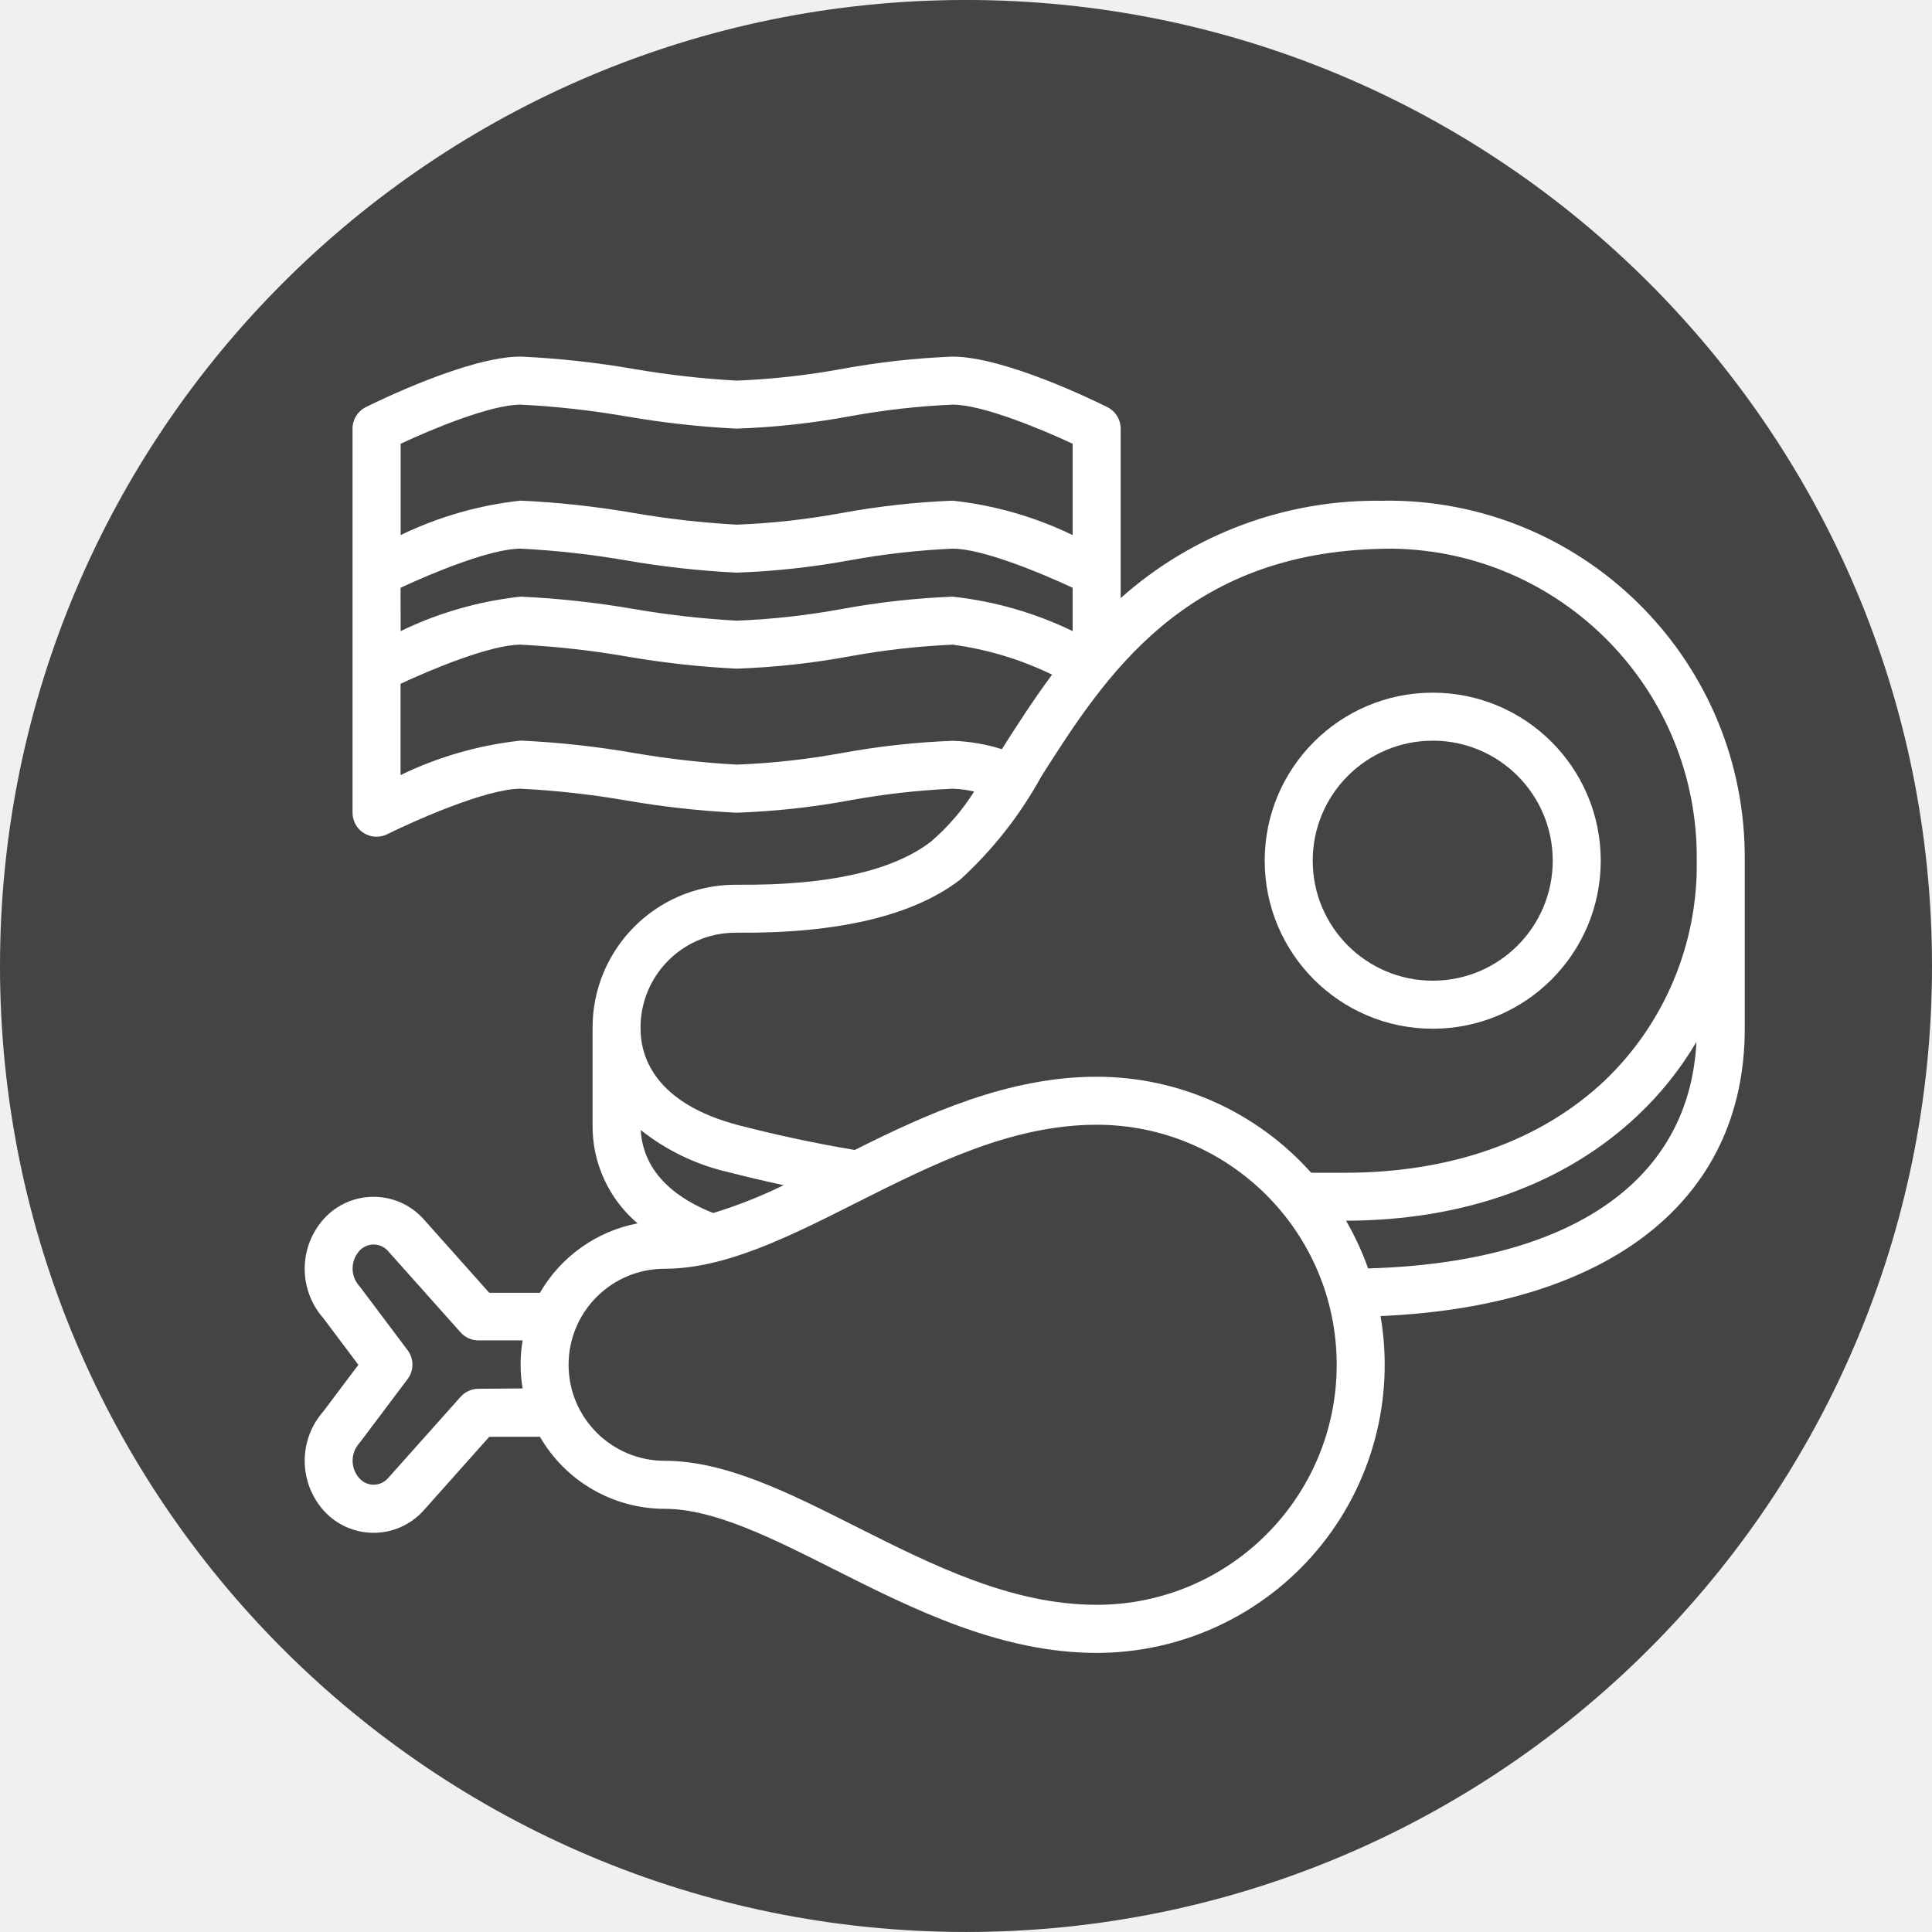
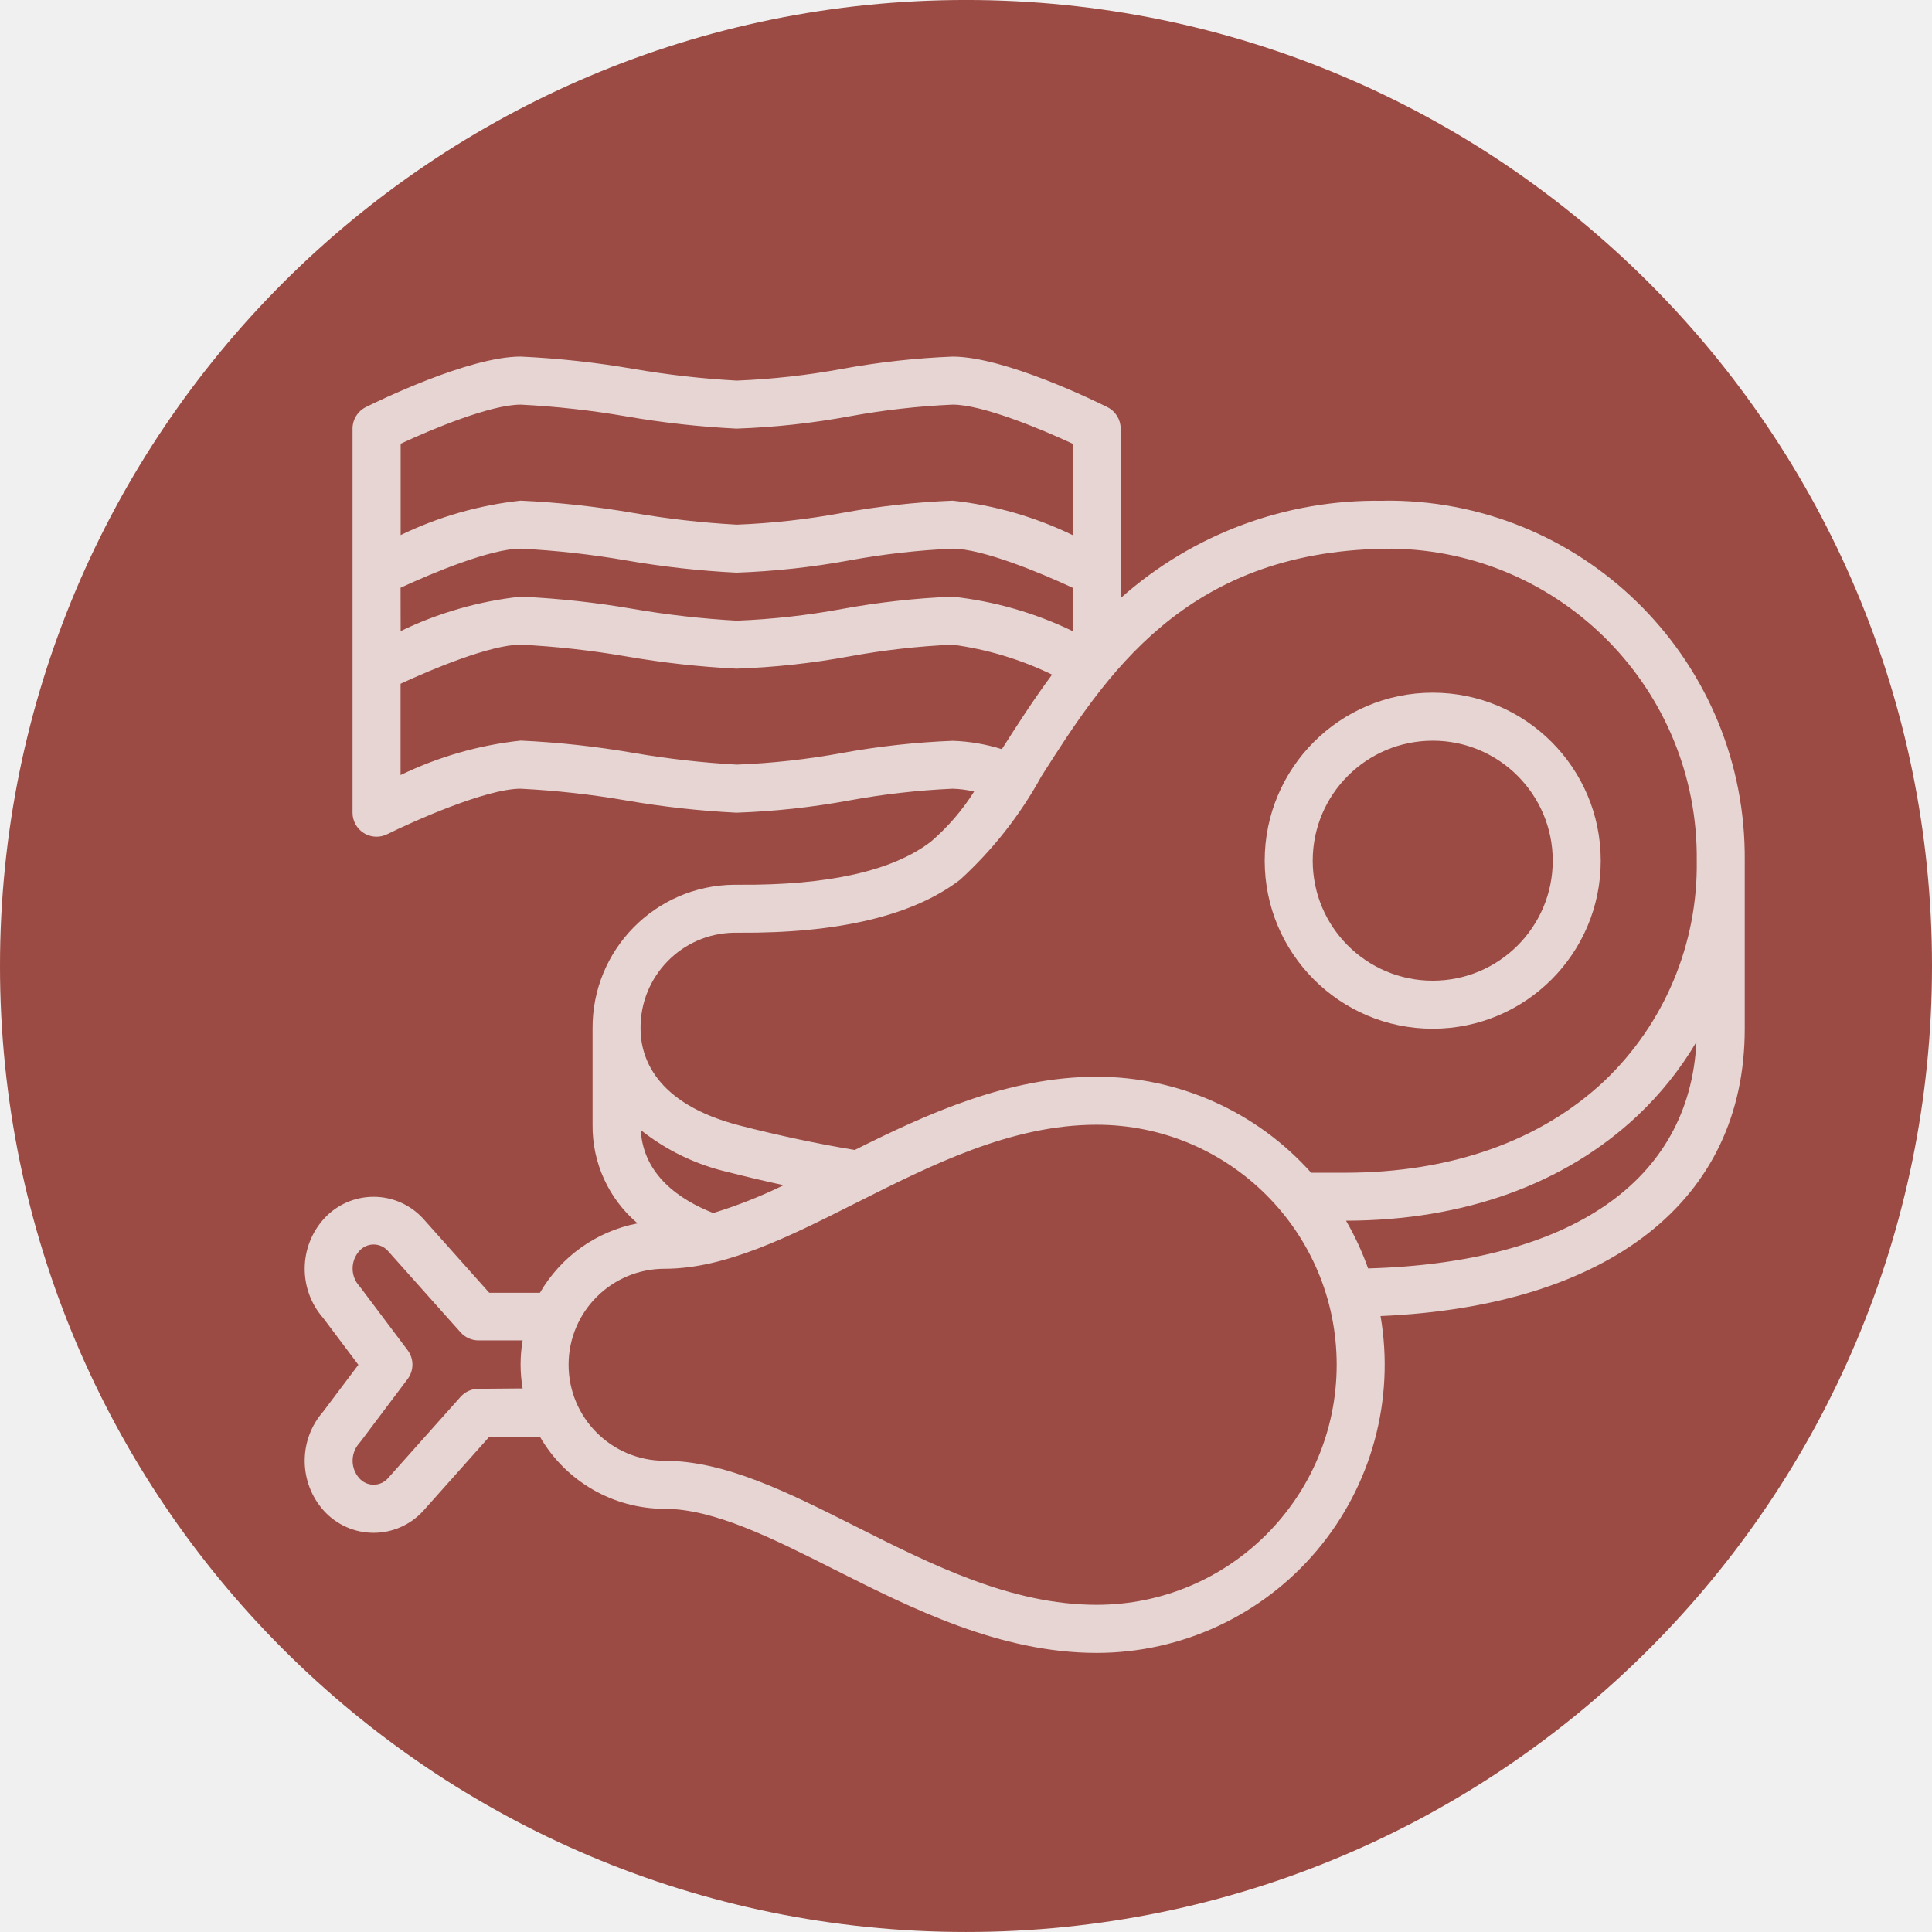
<svg xmlns="http://www.w3.org/2000/svg" id="Grupo_1101516" data-name="Grupo 1101516" width="92.344" height="92.344" viewBox="0 0 92.344 92.344">
  <g id="Grupo_1101517" data-name="Grupo 1101517">
-     <path id="Trazado_883915" data-name="Trazado 883915" d="M92.344,46.173A46.172,46.172,0,1,1,46.172,0,46.172,46.172,0,0,1,92.344,46.173" transform="translate(0 -0.001)" fill="#464442" />
+     <path id="Trazado_883915" data-name="Trazado 883915" d="M92.344,46.173A46.172,46.172,0,1,1,46.172,0,46.172,46.172,0,0,1,92.344,46.173" transform="translate(0 -0.001)" fill="#9b4b43" />
  </g>
  <g id="carne" transform="translate(-1.483 -46.954)">
-     <path id="Trazado_891240" data-name="Trazado 891240" d="M68.01,70.884c-.149,0-.3,0-.435.006a18.367,18.367,0,0,0-12.527,4.651v-8.1a1.147,1.147,0,0,0-.634-1.026c-.495-.247-4.9-2.416-7.4-2.416a37.672,37.672,0,0,0-5.275.585,35.667,35.667,0,0,1-5.042.562,43.11,43.11,0,0,1-4.93-.558,43.264,43.264,0,0,0-5.4-.59c-2.494,0-6.9,2.169-7.4,2.416a1.147,1.147,0,0,0-.634,1.026V85.8a1.147,1.147,0,0,0,1.66,1.026c1.21-.6,4.714-2.174,6.371-2.174a42.128,42.128,0,0,1,5.069.565,43.428,43.428,0,0,0,5.248.582,36.656,36.656,0,0,0,5.412-.589,36.313,36.313,0,0,1,4.922-.558,4.955,4.955,0,0,1,1.028.136,10.545,10.545,0,0,1-2.067,2.395c-1.824,1.4-4.907,2.091-9.176,2.059h-.232a6.831,6.831,0,0,0-6.762,6.884v4.589a6.091,6.091,0,0,0,2.151,4.712,6.9,6.9,0,0,0-4.667,3.319H24.868l-3.149-3.533-.02-.022a3.208,3.208,0,0,0-4.718,0,3.571,3.571,0,0,0-.047,4.764l1.678,2.233-1.678,2.232a3.571,3.571,0,0,0,.047,4.764,3.208,3.208,0,0,0,4.718,0l.02-.022,3.149-3.533h2.424a6.886,6.886,0,0,0,5.957,3.442c2.355,0,5.14,1.4,8.088,2.887,3.721,1.873,7.938,4,12.563,4a13.77,13.77,0,0,0,13.569-16.1c10.938-.471,17.408-5.528,17.408-13.731V88.093A17.06,17.06,0,0,0,68.01,70.884Zm-43.656,42.45a1.147,1.147,0,0,0-.856.384l-3.479,3.9a.914.914,0,0,1-1.363-.009,1.257,1.257,0,0,1,0-1.675,1.116,1.116,0,0,0,.08-.1l2.23-2.966a1.147,1.147,0,0,0,0-1.379l-2.23-2.967a1.113,1.113,0,0,0-.08-.1,1.257,1.257,0,0,1,0-1.675.914.914,0,0,1,1.363-.009l3.479,3.9a1.147,1.147,0,0,0,.856.384h2.109a6.807,6.807,0,0,0,0,2.295ZM20.629,75.047c1.524-.709,4.312-1.869,5.736-1.869a42.129,42.129,0,0,1,5.069.565,43.428,43.428,0,0,0,5.248.582,37.128,37.128,0,0,0,5.412-.589,36.313,36.313,0,0,1,4.922-.558c1.424,0,4.213,1.159,5.736,1.869v2.072a17.481,17.481,0,0,0-5.736-1.646,37.672,37.672,0,0,0-5.275.585,35.269,35.269,0,0,1-5.042.562,43.108,43.108,0,0,1-4.93-.558,43.264,43.264,0,0,0-5.4-.59,17.478,17.478,0,0,0-5.736,1.646Zm5.736-8.753a42.13,42.13,0,0,1,5.069.565,43.431,43.431,0,0,0,5.248.582,36.658,36.658,0,0,0,5.412-.589,36.311,36.311,0,0,1,4.922-.558c1.424,0,4.213,1.159,5.736,1.869V72.53a17.481,17.481,0,0,0-5.736-1.646,37.673,37.673,0,0,0-5.275.585,35.186,35.186,0,0,1-5.042.562,43.108,43.108,0,0,1-4.93-.558,43.263,43.263,0,0,0-5.4-.59,17.478,17.478,0,0,0-5.736,1.646V68.163C22.153,67.454,24.942,66.295,26.366,66.295ZM41.742,82.942A35.37,35.37,0,0,1,36.7,83.5a43.106,43.106,0,0,1-4.93-.558,43.264,43.264,0,0,0-5.4-.59A17.481,17.481,0,0,0,20.629,84V79.636c1.524-.709,4.312-1.869,5.736-1.869a42.131,42.131,0,0,1,5.069.565,43.428,43.428,0,0,0,5.248.582,36.717,36.717,0,0,0,5.412-.589,36.312,36.312,0,0,1,4.922-.558A15.61,15.61,0,0,1,51.769,79.2c-.9,1.214-1.683,2.435-2.4,3.562a8.814,8.814,0,0,0-2.35-.4A37.719,37.719,0,0,0,41.742,82.942Zm-5.173,8.593h.215c4.783.033,8.349-.816,10.588-2.532a19.123,19.123,0,0,0,3.889-4.949c3.04-4.772,6.825-10.711,16.362-10.871q.192,0,.386-.005A14.763,14.763,0,0,1,82.583,88.093a14.254,14.254,0,0,1-4.411,10.522c-3.053,2.874-7.343,4.393-12.407,4.393H64.153A13.736,13.736,0,0,0,53.9,98.419c-4.216,0-8.092,1.764-11.563,3.5-1.8-.3-3.6-.683-5.485-1.165C32.719,99.693,32.1,97.4,32.1,96.124A4.534,4.534,0,0,1,36.569,91.535Zm-.99,13.4c-1.6-.628-3.346-1.807-3.471-3.97a10.487,10.487,0,0,0,4.176,2.012c.9.23,1.783.437,2.655.626A23.032,23.032,0,0,1,35.58,104.931ZM53.9,123.659c-4.08,0-7.868-1.907-11.53-3.752-3.2-1.611-6.221-3.132-9.121-3.132a4.589,4.589,0,1,1,0-9.178c2.9,0,5.922-1.521,9.121-3.132,3.663-1.844,7.45-3.752,11.53-3.752a11.473,11.473,0,1,1,0,22.946Zm12.974-16.078A13.711,13.711,0,0,0,65.82,105.3c5.636-.011,10.45-1.745,13.925-5.016a16.06,16.06,0,0,0,2.822-3.528C82.231,103.407,76.572,107.307,66.875,107.581Z" transform="translate(0 0)" fill="#fff" />
-     <path id="Trazado_891241" data-name="Trazado 891241" d="M344.031,192.062A8.031,8.031,0,1,0,336,184.031,8.031,8.031,0,0,0,344.031,192.062Zm0-13.768a5.736,5.736,0,1,1-5.736,5.736A5.736,5.736,0,0,1,344.031,178.295Z" transform="translate(-274.068 -95.938)" fill="#fff" />
+     <path id="Trazado_891240" data-name="Trazado 891240" d="M68.01,70.884c-.149,0-.3,0-.435.006a18.367,18.367,0,0,0-12.527,4.651v-8.1a1.147,1.147,0,0,0-.634-1.026c-.495-.247-4.9-2.416-7.4-2.416a37.672,37.672,0,0,0-5.275.585,35.667,35.667,0,0,1-5.042.562,43.11,43.11,0,0,1-4.93-.558,43.264,43.264,0,0,0-5.4-.59c-2.494,0-6.9,2.169-7.4,2.416a1.147,1.147,0,0,0-.634,1.026V85.8a1.147,1.147,0,0,0,1.66,1.026c1.21-.6,4.714-2.174,6.371-2.174a42.128,42.128,0,0,1,5.069.565,43.428,43.428,0,0,0,5.248.582,36.656,36.656,0,0,0,5.412-.589,36.313,36.313,0,0,1,4.922-.558,4.955,4.955,0,0,1,1.028.136,10.545,10.545,0,0,1-2.067,2.395c-1.824,1.4-4.907,2.091-9.176,2.059h-.232a6.831,6.831,0,0,0-6.762,6.884v4.589a6.091,6.091,0,0,0,2.151,4.712,6.9,6.9,0,0,0-4.667,3.319H24.868l-3.149-3.533-.02-.022a3.208,3.208,0,0,0-4.718,0,3.571,3.571,0,0,0-.047,4.764l1.678,2.233-1.678,2.232a3.571,3.571,0,0,0,.047,4.764,3.208,3.208,0,0,0,4.718,0l.02-.022,3.149-3.533h2.424a6.886,6.886,0,0,0,5.957,3.442c2.355,0,5.14,1.4,8.088,2.887,3.721,1.873,7.938,4,12.563,4a13.77,13.77,0,0,0,13.569-16.1c10.938-.471,17.408-5.528,17.408-13.731V88.093A17.06,17.06,0,0,0,68.01,70.884Zm-43.656,42.45a1.147,1.147,0,0,0-.856.384l-3.479,3.9a.914.914,0,0,1-1.363-.009,1.257,1.257,0,0,1,0-1.675,1.116,1.116,0,0,0,.08-.1l2.23-2.966a1.147,1.147,0,0,0,0-1.379l-2.23-2.967a1.113,1.113,0,0,0-.08-.1,1.257,1.257,0,0,1,0-1.675.914.914,0,0,1,1.363-.009l3.479,3.9a1.147,1.147,0,0,0,.856.384h2.109a6.807,6.807,0,0,0,0,2.295ZM20.629,75.047c1.524-.709,4.312-1.869,5.736-1.869a42.129,42.129,0,0,1,5.069.565,43.428,43.428,0,0,0,5.248.582,37.128,37.128,0,0,0,5.412-.589,36.313,36.313,0,0,1,4.922-.558c1.424,0,4.213,1.159,5.736,1.869v2.072a17.481,17.481,0,0,0-5.736-1.646,37.672,37.672,0,0,0-5.275.585,35.269,35.269,0,0,1-5.042.562,43.108,43.108,0,0,1-4.93-.558,43.264,43.264,0,0,0-5.4-.59,17.478,17.478,0,0,0-5.736,1.646Zm5.736-8.753a42.13,42.13,0,0,1,5.069.565,43.431,43.431,0,0,0,5.248.582,36.658,36.658,0,0,0,5.412-.589,36.311,36.311,0,0,1,4.922-.558c1.424,0,4.213,1.159,5.736,1.869V72.53a17.481,17.481,0,0,0-5.736-1.646,37.673,37.673,0,0,0-5.275.585,35.186,35.186,0,0,1-5.042.562,43.108,43.108,0,0,1-4.93-.558,43.263,43.263,0,0,0-5.4-.59,17.478,17.478,0,0,0-5.736,1.646V68.163C22.153,67.454,24.942,66.295,26.366,66.295ZM41.742,82.942A35.37,35.37,0,0,1,36.7,83.5a43.106,43.106,0,0,1-4.93-.558,43.264,43.264,0,0,0-5.4-.59A17.481,17.481,0,0,0,20.629,84V79.636c1.524-.709,4.312-1.869,5.736-1.869a42.131,42.131,0,0,1,5.069.565,43.428,43.428,0,0,0,5.248.582,36.717,36.717,0,0,0,5.412-.589,36.312,36.312,0,0,1,4.922-.558A15.61,15.61,0,0,1,51.769,79.2c-.9,1.214-1.683,2.435-2.4,3.562a8.814,8.814,0,0,0-2.35-.4A37.719,37.719,0,0,0,41.742,82.942Zm-5.173,8.593h.215c4.783.033,8.349-.816,10.588-2.532a19.123,19.123,0,0,0,3.889-4.949c3.04-4.772,6.825-10.711,16.362-10.871q.192,0,.386-.005A14.763,14.763,0,0,1,82.583,88.093a14.254,14.254,0,0,1-4.411,10.522c-3.053,2.874-7.343,4.393-12.407,4.393H64.153A13.736,13.736,0,0,0,53.9,98.419c-4.216,0-8.092,1.764-11.563,3.5-1.8-.3-3.6-.683-5.485-1.165C32.719,99.693,32.1,97.4,32.1,96.124A4.534,4.534,0,0,1,36.569,91.535Zm-.99,13.4c-1.6-.628-3.346-1.807-3.471-3.97a10.487,10.487,0,0,0,4.176,2.012c.9.23,1.783.437,2.655.626A23.032,23.032,0,0,1,35.58,104.931ZM53.9,123.659c-4.08,0-7.868-1.907-11.53-3.752-3.2-1.611-6.221-3.132-9.121-3.132a4.589,4.589,0,1,1,0-9.178c2.9,0,5.922-1.521,9.121-3.132,3.663-1.844,7.45-3.752,11.53-3.752a11.473,11.473,0,1,1,0,22.946Zm12.974-16.078A13.711,13.711,0,0,0,65.82,105.3c5.636-.011,10.45-1.745,13.925-5.016a16.06,16.06,0,0,0,2.822-3.528C82.231,103.407,76.572,107.307,66.875,107.581Z" transform="translate(0 0)" fill="#e6d5d3" />
+     <path id="Trazado_891241" data-name="Trazado 891241" d="M344.031,192.062A8.031,8.031,0,1,0,336,184.031,8.031,8.031,0,0,0,344.031,192.062Zm0-13.768a5.736,5.736,0,1,1-5.736,5.736A5.736,5.736,0,0,1,344.031,178.295Z" transform="translate(-274.068 -95.938)" fill="#e6d5d3" />
  </g>
</svg>
